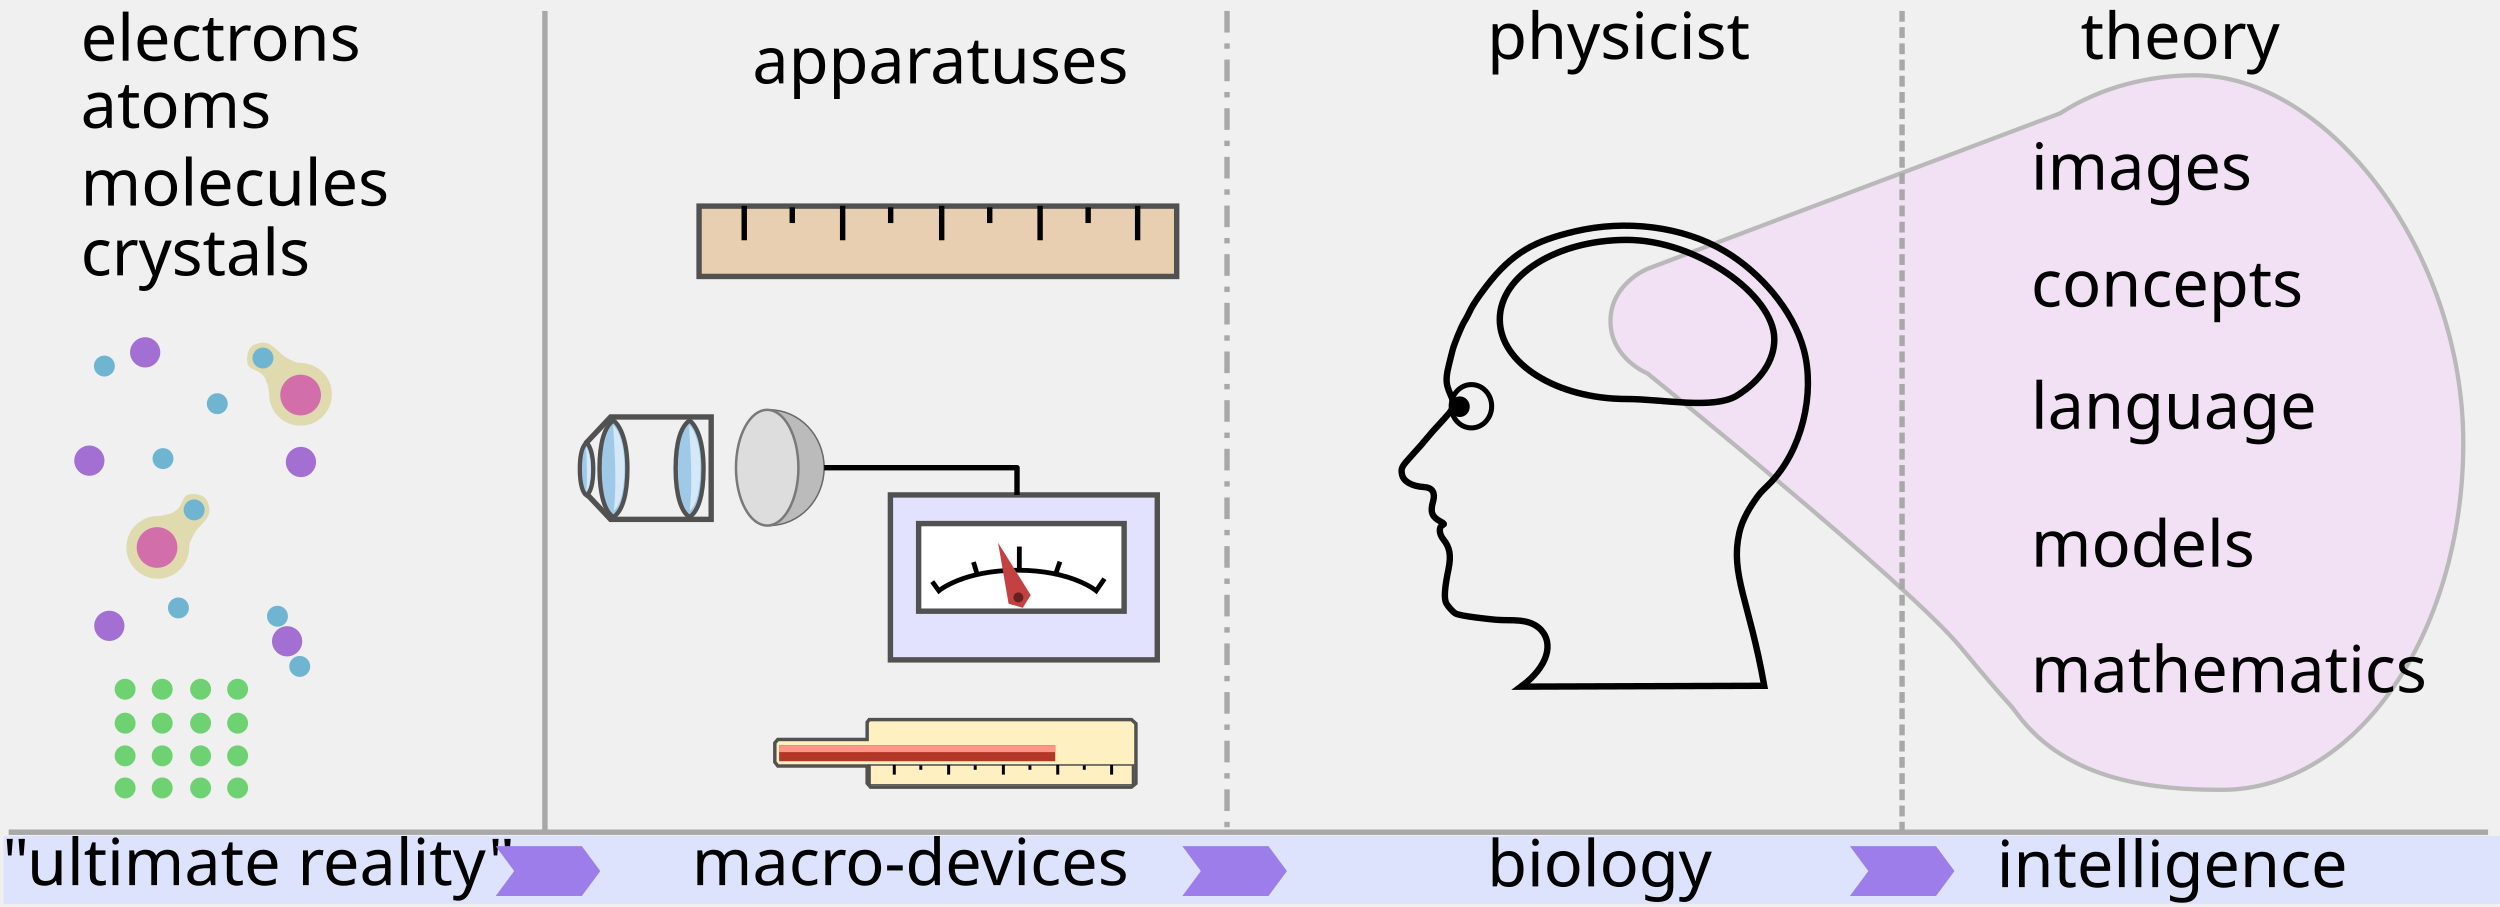
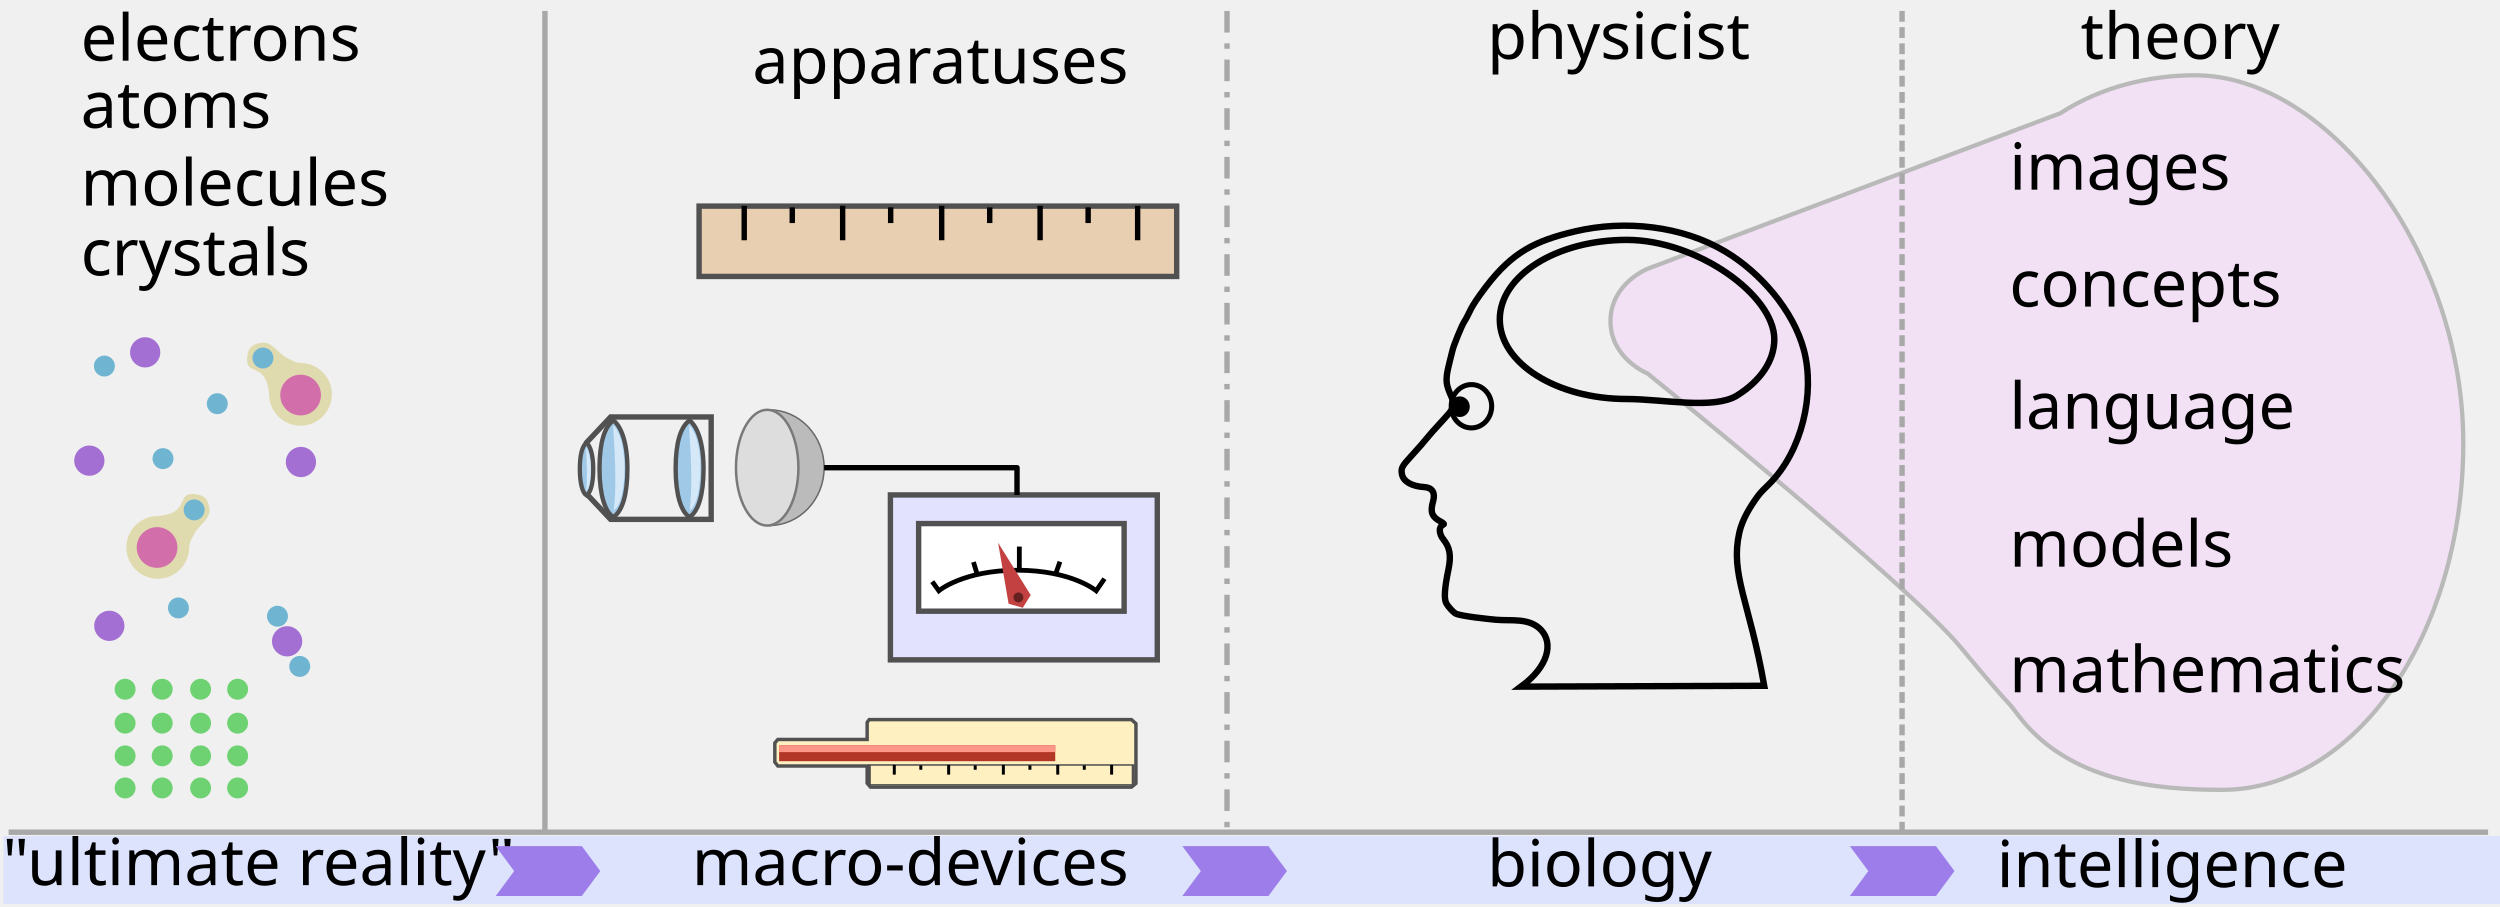
<svg xmlns="http://www.w3.org/2000/svg" width="122.551mm" height="44.436mm" viewBox="0 0 122.551 44.436" version="1.1" id="svg5">
  <defs id="defs2">
    <marker style="overflow:visible" id="marker1180" refX="0" refY="0" orient="auto" viewBox="0 0 6.93 5.196" markerWidth="6.93" markerHeight="5.196" preserveAspectRatio="xMidYMid">
      <path transform="scale(-0.6)" d="M 8.719,4.034 -2.207,0.016 8.719,-4.002 c -1.745,2.372 -1.735,5.617 -6e-7,8.035 z" style="fill:#000000;fill-opacity:1;fill-rule:evenodd;stroke:#000000;stroke-width:0.625;stroke-linejoin:round;stroke-opacity:1" id="path1178" />
    </marker>
    <marker style="overflow:visible" id="marker1170" refX="0" refY="0" orient="auto" viewBox="0 0 6.93 5.196" markerWidth="6.93" markerHeight="5.196" preserveAspectRatio="xMidYMid">
      <path transform="scale(-0.6)" d="M 8.719,4.034 -2.207,0.016 8.719,-4.002 c -1.745,2.372 -1.735,5.617 -6e-7,8.035 z" style="fill:#000000;fill-opacity:1;fill-rule:evenodd;stroke:#000000;stroke-width:0.625;stroke-linejoin:round;stroke-opacity:1" id="path1168" />
    </marker>
    <marker style="overflow:visible" id="marker1160" refX="0" refY="0" orient="auto" viewBox="0 0 6.93 5.196" markerWidth="6.93" markerHeight="5.196" preserveAspectRatio="xMidYMid">
      <path transform="scale(-0.6)" d="M 8.719,4.034 -2.207,0.016 8.719,-4.002 c -1.745,2.372 -1.735,5.617 -6e-7,8.035 z" style="fill:#000000;fill-opacity:1;fill-rule:evenodd;stroke:#000000;stroke-width:0.625;stroke-linejoin:round;stroke-opacity:1" id="path1158" />
    </marker>
    <marker style="overflow:visible" id="marker1150" refX="0" refY="0" orient="auto" viewBox="0 0 6.93 5.196" markerWidth="6.93" markerHeight="5.196" preserveAspectRatio="xMidYMid">
      <path transform="scale(-0.6)" d="M 8.719,4.034 -2.207,0.016 8.719,-4.002 c -1.745,2.372 -1.735,5.617 -6e-7,8.035 z" style="fill:#000000;fill-opacity:1;fill-rule:evenodd;stroke:#000000;stroke-width:0.625;stroke-linejoin:round;stroke-opacity:1" id="path1148" />
    </marker>
    <marker style="overflow:visible" id="marker1140" refX="0" refY="0" orient="auto" viewBox="0 0 6.93 5.196" markerWidth="6.93" markerHeight="5.196" preserveAspectRatio="xMidYMid">
      <path transform="scale(-0.6)" d="M 8.719,4.034 -2.207,0.016 8.719,-4.002 c -1.745,2.372 -1.735,5.617 -6e-7,8.035 z" style="fill:#000000;fill-opacity:1;fill-rule:evenodd;stroke:#000000;stroke-width:0.625;stroke-linejoin:round;stroke-opacity:1" id="path1138" />
    </marker>
    <marker style="overflow:visible" id="marker1130" refX="0" refY="0" orient="auto" viewBox="0 0 6.93 5.196" markerWidth="6.93" markerHeight="5.196" preserveAspectRatio="xMidYMid">
      <path transform="scale(-0.6)" d="M 8.719,4.034 -2.207,0.016 8.719,-4.002 c -1.745,2.372 -1.735,5.617 -6e-7,8.035 z" style="fill:#000000;fill-opacity:1;fill-rule:evenodd;stroke:#000000;stroke-width:0.625;stroke-linejoin:round;stroke-opacity:1" id="path1128" />
    </marker>
    <marker style="overflow:visible" id="marker1120" refX="0" refY="0" orient="auto" viewBox="0 0 6.93 5.196" markerWidth="6.93" markerHeight="5.196" preserveAspectRatio="xMidYMid">
      <path transform="scale(-0.6)" d="M 8.719,4.034 -2.207,0.016 8.719,-4.002 c -1.745,2.372 -1.735,5.617 -6e-7,8.035 z" style="fill:#9e9e9e;fill-opacity:1;fill-rule:evenodd;stroke:#9e9e9e;stroke-width:0.625;stroke-linejoin:round;stroke-opacity:1" id="path1118" />
    </marker>
    <marker style="overflow:visible" id="marker1110" refX="0" refY="0" orient="auto" viewBox="0 0 6.93 5.196" markerWidth="6.93" markerHeight="5.196" preserveAspectRatio="xMidYMid">
      <path transform="scale(-0.6)" d="M 8.719,4.034 -2.207,0.016 8.719,-4.002 c -1.745,2.372 -1.735,5.617 -6e-7,8.035 z" style="fill:#9e9e9e;fill-opacity:1;fill-rule:evenodd;stroke:#9e9e9e;stroke-width:0.625;stroke-linejoin:round;stroke-opacity:1" id="path1108" />
    </marker>
    <marker style="overflow:visible" id="marker1100" refX="0" refY="0" orient="auto" viewBox="0 0 6.93 5.196" markerWidth="6.93" markerHeight="5.196" preserveAspectRatio="xMidYMid">
      <path transform="scale(-0.6)" d="M 8.719,4.034 -2.207,0.016 8.719,-4.002 c -1.745,2.372 -1.735,5.617 -6e-7,8.035 z" style="fill:#9e9e9e;fill-opacity:1;fill-rule:evenodd;stroke:#9e9e9e;stroke-width:0.625;stroke-linejoin:round;stroke-opacity:1" id="path1098" />
    </marker>
    <marker style="overflow:visible" id="marker1090" refX="0" refY="0" orient="auto" viewBox="0 0 6.93 5.196" markerWidth="6.93" markerHeight="5.196" preserveAspectRatio="xMidYMid">
      <path transform="scale(-0.6)" d="M 8.719,4.034 -2.207,0.016 8.719,-4.002 c -1.745,2.372 -1.735,5.617 -6e-7,8.035 z" style="fill:#9e9e9e;fill-opacity:1;fill-rule:evenodd;stroke:#9e9e9e;stroke-width:0.625;stroke-linejoin:round;stroke-opacity:1" id="path1088" />
    </marker>
    <clipPath id="clipPath6097">
      <path clip-rule="nonzero" d="M 0,0 H 6.723 V 6.176 H 0 Z m 0,0" id="path5600" />
    </clipPath>
    <clipPath id="clipPath4955">
      <path clip-rule="nonzero" d="M 0,0 H 7 V 6.176 H 0 Z m 0,0" id="path4259" />
    </clipPath>
    <clipPath id="clipPath2311">
      <path clip-rule="nonzero" d="M 0,2 H 8 V 9.246 H 0 Z m 0,0" id="path5474" />
    </clipPath>
    <clipPath id="clipPath4766">
      <path clip-rule="nonzero" d="m 28,0 h 6 v 9.246 h -6 z m 0,0" id="path7577" />
    </clipPath>
    <clipPath id="clipPath368">
      <path clip-rule="nonzero" d="M 0,2 H 8 V 9.246 H 0 Z m 0,0" id="path2936" />
    </clipPath>
    <clipPath id="clipPath7625">
      <path clip-rule="nonzero" d="m 27,0 h 7 v 9.246 h -7 z m 0,0" id="path5670" />
    </clipPath>
    <clipPath id="clipPath8668">
      <path clip-rule="nonzero" d="M 0,2 H 8 V 9.246 H 0 Z m 0,0" id="path5844" />
    </clipPath>
    <clipPath id="clipPath1043">
      <path clip-rule="nonzero" d="m 27,0 h 7 v 9.246 h -7 z m 0,0" id="path3400" />
    </clipPath>
  </defs>
  <g id="layer1" transform="translate(112.8071,2.228589)">
    <rect style="fill:#dde3fc;fill-opacity:1;stroke:none;stroke-width:0.265;stroke-linejoin:round;stroke-miterlimit:4;stroke-dasharray:1.06, 0.53, 0.265, 0.53;stroke-dashoffset:0;stroke-opacity:1" id="rect1107" width="122.515" height="3.337" x="-112.636" y="38.752" />
    <path id="path1081" style="fill:#f2e0f5;fill-opacity:1;stroke:#b9b9b9;stroke-width:0.797;stroke-miterlimit:4;stroke-dasharray:none;stroke-opacity:1" d="m 406.652,13.947 c -8.29,0 -17.388,2.123 -24.924,7.031 L 305.25,49.797 c 0,0 -6.871,2.747 -6.871,9.701 0,6.954 6.871,9.701 6.871,9.701 0,0 48.214,38.897 58.009,50.727 9.795,11.83 8.223,9.306 10.471,12.336 9.347,12.599 25.609,14.074 37.952,14.074 24.688,0 44.701,-28.766 44.701,-64.25 0,-35.484 -25.043,-68.139 -49.73,-68.139 z" transform="matrix(0.2645833,0,0,0.2645833,-112.8071,-2.228589)" />
-     <text xml:space="preserve" style="font-style:normal;font-weight:normal;font-size:3.175px;line-height:1.25;font-family:'Gentium Book Basic';letter-spacing:0px;word-spacing:0px;fill:#000000;fill-opacity:1;stroke:none;stroke-width:0.135" x="-13.248" y="7.068" id="text285951">
-       <tspan id="tspan285949" x="-13.248" y="7.068" style="font-style:normal;font-variant:normal;font-weight:normal;font-stretch:normal;font-size:3.175px;font-family:'Gentium Book Basic';-inkscape-font-specification:'Gentium Book Basic';stroke-width:0.135">images</tspan>
-     </text>
-     <text xml:space="preserve" style="font-style:normal;font-weight:normal;font-size:3.175px;line-height:1.25;font-family:'Gentium Book Basic';letter-spacing:0px;word-spacing:0px;fill:#000000;fill-opacity:1;stroke:none;stroke-width:0.135" x="-108.846" y="0.745" id="text285955">
-       <tspan id="tspan285953" x="-108.846" y="0.745" style="font-style:normal;font-variant:normal;font-weight:normal;font-stretch:normal;font-size:3.175px;font-family:'Gentium Book Basic';-inkscape-font-specification:'Gentium Book Basic';stroke-width:0.135">electrons</tspan>
-     </text>
-     <text xml:space="preserve" style="font-style:normal;font-weight:normal;font-size:3.175px;line-height:1.25;font-family:'Gentium Book Basic';letter-spacing:0px;word-spacing:0px;fill:#000000;fill-opacity:1;stroke:none;stroke-width:0.135" x="-39.903" y="0.66" id="text3232">
-       <tspan id="tspan3230" x="-39.903" y="0.66" style="font-style:normal;font-variant:normal;font-weight:normal;font-stretch:normal;font-size:3.175px;font-family:'Gentium Book Basic';-inkscape-font-specification:'Gentium Book Basic';stroke-width:0.135">physicist</tspan>
+     <text xml:space="preserve" style="font-style:normal;font-weight:normal;font-size:3.175px;line-height:1.25;font-family:'Iowan Old Style';letter-spacing:0px;word-spacing:0px;fill:#000000;fill-opacity:1;stroke:none;stroke-width:0.135" x="-14.306" y="7.068" id="text285951">
+       <tspan id="tspan285949" x="-14.306" y="7.068" style="font-style:normal;font-variant:normal;font-weight:normal;font-stretch:normal;font-size:3.175px;font-family:'Iowan Old Style';-inkscape-font-specification:'Iowan Old Style';stroke-width:0.135">images</tspan>
+     </text>
+     <text xml:space="preserve" style="font-style:normal;font-weight:normal;font-size:3.175px;line-height:1.25;font-family:Iowan Old Style;letter-spacing:0px;word-spacing:0px;fill:#000000;fill-opacity:1;stroke:none;stroke-width:0.135" x="-108.846" y="0.745" id="text285955">
+       <tspan id="tspan285953" x="-108.846" y="0.745" style="font-style:normal;font-variant:normal;font-weight:normal;font-stretch:normal;font-size:3.175px;font-family:Iowan Old Style;-inkscape-font-specification:Iowan Old Style;stroke-width:0.135">electrons</tspan>
+     </text>
+     <text xml:space="preserve" style="font-style:normal;font-weight:normal;font-size:3.175px;line-height:1.25;font-family:Iowan Old Style;letter-spacing:0px;word-spacing:0px;fill:#000000;fill-opacity:1;stroke:none;stroke-width:0.135" x="-39.903" y="0.66" id="text3232">
+       <tspan id="tspan3230" x="-39.903" y="0.66" style="font-style:normal;font-variant:normal;font-weight:normal;font-stretch:normal;font-size:3.175px;font-family:Iowan Old Style;-inkscape-font-specification:Iowan Old Style;stroke-width:0.135">physicist</tspan>
    </text>
    <path d="m -38.246,31.43 c 1.365,-1.003 1.58,-2.133 0.989,-2.772 -0.575,-0.621 -1.468,-0.437 -2.22,-0.506 -0.268,-0.025 -1.706,-0.169 -1.97,-0.302 -0.114,-0.057 -0.377,-0.343 -0.462,-0.503 -0.12,-0.226 -0.088,-0.729 0.107,-1.672 0.138,-0.666 0.068,-1.071 -0.251,-1.463 -0.22,-0.27 -0.234,-0.628 -0.027,-0.708 0.087,-0.034 0.063,-0.077 -0.088,-0.155 -0.449,-0.232 -0.542,-0.471 -0.388,-1.003 0.12,-0.416 -0.038,-0.674 -0.427,-0.697 -0.624,-0.037 -1.035,-0.274 -1.101,-0.637 -0.053,-0.29 -0.004,-0.383 0.465,-0.893 0.883,-0.959 0.534,-0.665 1.617,-1.83 0.401,-0.431 0.434,-0.558 0.496,-0.69 -0.332,-0.884 -0.538,-0.933 -0.255,-2.027 0.067,-0.258 0.134,-0.529 0.15,-0.601 0.057,-0.262 0.441,-1.208 0.579,-1.426 0.324,-0.513 0.193,-0.569 1.074,-1.724 1.292,-1.694 2.417,-2.251 4.376,-2.711 2.407,-0.565 5.241,-0.282 7.382,1.012 1.68,1.015 3.286,2.848 3.811,4.774 0.586,2.15 -0.091,5.02 -1.699,6.61 -0.196,0.194 -0.402,0.382 -0.565,0.607 -0.38,0.526 -0.748,1.13 -0.891,1.763 -0.464,2.046 0.497,3.389 1.22,7.513 z" id="path2" style="fill:none;stroke:#000000;stroke-width:0.314;stroke-miterlimit:4;stroke-dasharray:none;stroke-opacity:1" />
-     <text xml:space="preserve" style="font-style:normal;font-weight:normal;font-size:3.175px;line-height:1.25;font-family:'Gentium Book Basic';letter-spacing:0px;word-spacing:0px;fill:#000000;fill-opacity:1;stroke:none;stroke-width:0.135" x="-13.248" y="12.801" id="text9062">
-       <tspan id="tspan9060" x="-13.248" y="12.801" style="font-style:normal;font-variant:normal;font-weight:normal;font-stretch:normal;font-size:3.175px;font-family:'Gentium Book Basic';-inkscape-font-specification:'Gentium Book Basic';stroke-width:0.135">concepts</tspan>
-     </text>
-     <text xml:space="preserve" style="font-style:normal;font-weight:normal;font-size:3.175px;line-height:1.25;font-family:'Gentium Book Basic';letter-spacing:0px;word-spacing:0px;fill:#000000;fill-opacity:1;stroke:none;stroke-width:0.135" x="-13.248" y="18.789" id="text9066">
-       <tspan id="tspan9064" x="-13.248" y="18.789" style="font-style:normal;font-variant:normal;font-weight:normal;font-stretch:normal;font-size:3.175px;font-family:'Gentium Book Basic';-inkscape-font-specification:'Gentium Book Basic';stroke-width:0.135">language</tspan>
-     </text>
-     <text xml:space="preserve" style="font-style:normal;font-weight:normal;font-size:3.175px;line-height:1.25;font-family:'Gentium Book Basic';letter-spacing:0px;word-spacing:0px;fill:#000000;fill-opacity:1;stroke:none;stroke-width:0.135" x="-13.248" y="25.548" id="text9070">
-       <tspan id="tspan9068" x="-13.248" y="25.548" style="font-style:normal;font-variant:normal;font-weight:normal;font-stretch:normal;font-size:3.175px;font-family:'Gentium Book Basic';-inkscape-font-specification:'Gentium Book Basic';stroke-width:0.135">models</tspan>
-     </text>
-     <text xml:space="preserve" style="font-style:normal;font-weight:normal;font-size:3.175px;line-height:1.25;font-family:'Gentium Book Basic';letter-spacing:0px;word-spacing:0px;fill:#000000;fill-opacity:1;stroke:none;stroke-width:0.135" x="-13.248" y="31.708" id="text9074">
-       <tspan id="tspan9072" x="-13.248" y="31.708" style="font-style:normal;font-variant:normal;font-weight:normal;font-stretch:normal;font-size:3.175px;font-family:'Gentium Book Basic';-inkscape-font-specification:'Gentium Book Basic';stroke-width:0.135">mathematics</tspan>
+     <text xml:space="preserve" style="font-style:normal;font-weight:normal;font-size:3.175px;line-height:1.25;font-family:'Iowan Old Style';letter-spacing:0px;word-spacing:0px;fill:#000000;fill-opacity:1;stroke:none;stroke-width:0.135" x="-14.306" y="12.801" id="text9062">
+       <tspan id="tspan9060" x="-14.306" y="12.801" style="font-style:normal;font-variant:normal;font-weight:normal;font-stretch:normal;font-size:3.175px;font-family:'Iowan Old Style';-inkscape-font-specification:'Iowan Old Style';stroke-width:0.135">concepts</tspan>
+     </text>
+     <text xml:space="preserve" style="font-style:normal;font-weight:normal;font-size:3.175px;line-height:1.25;font-family:'Iowan Old Style';letter-spacing:0px;word-spacing:0px;fill:#000000;fill-opacity:1;stroke:none;stroke-width:0.135" x="-14.306" y="18.789" id="text9066">
+       <tspan id="tspan9064" x="-14.306" y="18.789" style="font-style:normal;font-variant:normal;font-weight:normal;font-stretch:normal;font-size:3.175px;font-family:'Iowan Old Style';-inkscape-font-specification:'Iowan Old Style';stroke-width:0.135">language</tspan>
+     </text>
+     <text xml:space="preserve" style="font-style:normal;font-weight:normal;font-size:3.175px;line-height:1.25;font-family:'Iowan Old Style';letter-spacing:0px;word-spacing:0px;fill:#000000;fill-opacity:1;stroke:none;stroke-width:0.135" x="-14.306" y="25.548" id="text9070">
+       <tspan id="tspan9068" x="-14.306" y="25.548" style="font-style:normal;font-variant:normal;font-weight:normal;font-stretch:normal;font-size:3.175px;font-family:'Iowan Old Style';-inkscape-font-specification:'Iowan Old Style';stroke-width:0.135">models</tspan>
+     </text>
+     <text xml:space="preserve" style="font-style:normal;font-weight:normal;font-size:3.175px;line-height:1.25;font-family:'Iowan Old Style';letter-spacing:0px;word-spacing:0px;fill:#000000;fill-opacity:1;stroke:none;stroke-width:0.135" x="-14.306" y="31.708" id="text9074">
+       <tspan id="tspan9072" x="-14.306" y="31.708" style="font-style:normal;font-variant:normal;font-weight:normal;font-stretch:normal;font-size:3.175px;font-family:'Iowan Old Style';-inkscape-font-specification:'Iowan Old Style';stroke-width:0.135">mathematics</tspan>
    </text>
    <path id="path9076" style="fill:none;stroke:#000000;stroke-width:0.318;stroke-miterlimit:4;stroke-dasharray:none;stroke-opacity:1" d="m -25.83,14.4 c 0,1.077 -0.697,2.052 -1.824,2.758 -1.127,0.706 -3.686,0.173 -5.406,0.173 -3.439,0 -6.227,-1.746 -6.227,-3.9 10e-7,-2.154 2.788,-3.9 6.227,-3.9 3.439,0 7.23,2.715 7.23,4.869 z" />
    <ellipse style="fill:none;stroke:#000000;stroke-width:0.248;stroke-miterlimit:4;stroke-dasharray:none;stroke-opacity:1" id="path9079" cx="17.686" cy="40.677" rx="1.062" ry="0.992" transform="rotate(90)" />
    <ellipse style="fill:#000000;fill-opacity:1;stroke:none;stroke-width:0.203;stroke-miterlimit:4;stroke-dasharray:none;stroke-opacity:1" id="ellipse9081" cx="-41.248" cy="17.708" rx="0.49" ry="0.506" />
    <circle style="fill:#6fb5d2;fill-opacity:1;stroke:none;stroke-width:0.291;stroke-miterlimit:4;stroke-dasharray:none;stroke-opacity:1" id="path9083" cx="-107.69" cy="15.716" r="0.514" />
    <circle style="fill:#6fb5d2;fill-opacity:1;stroke:none;stroke-width:0.291;stroke-miterlimit:4;stroke-dasharray:none;stroke-opacity:1" id="path9083-3" cx="-102.155" cy="17.561" r="0.514" />
    <circle style="fill:#6fb5d2;fill-opacity:1;stroke:none;stroke-width:0.291;stroke-miterlimit:4;stroke-dasharray:none;stroke-opacity:1" id="path9083-0" cx="-104.817" cy="20.253" r="0.514" />
    <circle style="fill:#6fb5d2;fill-opacity:1;stroke:none;stroke-width:0.291;stroke-miterlimit:4;stroke-dasharray:none;stroke-opacity:1" id="path9083-6" cx="-104.06" cy="27.573" r="0.514" />
    <g id="g9151" transform="translate(2.908879,7.568906)">
      <path id="circle9141" style="fill:#d2c56f;fill-opacity:0.497;stroke:none;stroke-width:0.449;stroke-miterlimit:4;stroke-dasharray:none;stroke-opacity:1" d="m -103.605,7.829 c -0.014,0.682 0.72,0.302 0.978,1.152 0.048,0.179 0.103,0.366 0.103,0.553 2.8e-4,0.849 0.689,1.538 1.538,1.538 0.85,1.65e-4 1.539,-0.688 1.539,-1.538 1.69e-4,-0.85 -0.689,-1.539 -1.539,-1.539 -0.243,1.021e-4 -0.436,-0.138 -0.641,-0.238 -0.436,-0.211 -0.762,-0.826 -1.241,-0.755 -0.365,0.054 -0.724,0.144 -0.737,0.826 z" />
      <circle style="fill:#6fb5d2;fill-opacity:1;stroke:none;stroke-width:0.291;stroke-miterlimit:4;stroke-dasharray:none;stroke-opacity:1" id="path9083-5" cx="-102.825" cy="7.753" r="0.514" />
      <circle style="fill:#d26fab;fill-opacity:1;stroke:none;stroke-width:0.565;stroke-miterlimit:4;stroke-dasharray:none;stroke-opacity:1" id="path9083-2" cx="-100.98" cy="9.568" r="0.998" />
    </g>
    <g id="g9151-5" transform="rotate(90.06553,-110.556,15.02741)">
      <path id="circle9141-6" style="fill:#d2c56f;fill-opacity:0.497;stroke:none;stroke-width:0.449;stroke-miterlimit:4;stroke-dasharray:none;stroke-opacity:1" d="m -103.605,7.829 c -0.014,0.682 0.72,0.302 0.978,1.152 0.048,0.179 0.103,0.366 0.103,0.553 2.8e-4,0.849 0.689,1.538 1.538,1.538 0.85,1.65e-4 1.539,-0.688 1.539,-1.538 1.69e-4,-0.85 -0.689,-1.539 -1.539,-1.539 -0.243,1.021e-4 -0.436,-0.138 -0.641,-0.238 -0.436,-0.211 -0.762,-0.826 -1.241,-0.755 -0.365,0.054 -0.724,0.144 -0.737,0.826 z" />
      <circle style="fill:#6fb5d2;fill-opacity:1;stroke:none;stroke-width:0.291;stroke-miterlimit:4;stroke-dasharray:none;stroke-opacity:1" id="path9083-5-3" cx="-102.825" cy="7.753" r="0.514" />
      <circle style="fill:#d26fab;fill-opacity:1;stroke:none;stroke-width:0.565;stroke-miterlimit:4;stroke-dasharray:none;stroke-opacity:1" id="path9083-2-0" cx="-100.98" cy="9.568" r="0.998" />
    </g>
-     <text xml:space="preserve" style="font-style:normal;font-weight:normal;font-size:3.175px;line-height:1.25;font-family:'Gentium Book Basic';letter-spacing:0px;word-spacing:0px;fill:#000000;fill-opacity:1;stroke:none;stroke-width:0.135" x="-108.846" y="4.039" id="text9187">
-       <tspan id="tspan9185" x="-108.846" y="4.039" style="font-style:normal;font-variant:normal;font-weight:normal;font-stretch:normal;font-size:3.175px;font-family:'Gentium Book Basic';-inkscape-font-specification:'Gentium Book Basic';stroke-width:0.135">atoms</tspan>
-     </text>
-     <text xml:space="preserve" style="font-style:normal;font-weight:normal;font-size:3.175px;line-height:1.25;font-family:'Gentium Book Basic';letter-spacing:0px;word-spacing:0px;fill:#000000;fill-opacity:1;stroke:none;stroke-width:0.135" x="-108.846" y="7.846" id="text9191">
-       <tspan id="tspan9189" x="-108.846" y="7.846" style="font-style:normal;font-variant:normal;font-weight:normal;font-stretch:normal;font-size:3.175px;font-family:'Gentium Book Basic';-inkscape-font-specification:'Gentium Book Basic';stroke-width:0.135">molecules</tspan>
+     <text xml:space="preserve" style="font-style:normal;font-weight:normal;font-size:3.175px;line-height:1.25;font-family:Iowan Old Style;letter-spacing:0px;word-spacing:0px;fill:#000000;fill-opacity:1;stroke:none;stroke-width:0.135" x="-108.846" y="4.039" id="text9187">
+       <tspan id="tspan9185" x="-108.846" y="4.039" style="font-style:normal;font-variant:normal;font-weight:normal;font-stretch:normal;font-size:3.175px;font-family:Iowan Old Style;-inkscape-font-specification:Iowan Old Style;stroke-width:0.135">atoms</tspan>
+     </text>
+     <text xml:space="preserve" style="font-style:normal;font-weight:normal;font-size:3.175px;line-height:1.25;font-family:Iowan Old Style;letter-spacing:0px;word-spacing:0px;fill:#000000;fill-opacity:1;stroke:none;stroke-width:0.135" x="-108.846" y="7.846" id="text9191">
+       <tspan id="tspan9189" x="-108.846" y="7.846" style="font-style:normal;font-variant:normal;font-weight:normal;font-stretch:normal;font-size:3.175px;font-family:Iowan Old Style;-inkscape-font-specification:Iowan Old Style;stroke-width:0.135">molecules</tspan>
    </text>
    <circle style="fill:#a46fd2;fill-opacity:1;stroke:none;stroke-width:0.419;stroke-miterlimit:4;stroke-dasharray:none;stroke-opacity:1" id="circle9193" cx="-98.056" cy="20.419" r="0.741" />
    <circle style="fill:#a46fd2;fill-opacity:1;stroke:none;stroke-width:0.419;stroke-miterlimit:4;stroke-dasharray:none;stroke-opacity:1" id="circle9193-4" cx="-107.448" cy="28.45" r="0.741" />
    <circle style="fill:#a46fd2;fill-opacity:1;stroke:none;stroke-width:0.419;stroke-miterlimit:4;stroke-dasharray:none;stroke-opacity:1" id="circle9193-9" cx="-98.733" cy="29.208" r="0.741" />
    <circle style="fill:#a46fd2;fill-opacity:1;stroke:none;stroke-width:0.419;stroke-miterlimit:4;stroke-dasharray:none;stroke-opacity:1" id="circle9193-5" cx="-105.691" cy="15.044" r="0.741" />
    <circle style="fill:#a46fd2;fill-opacity:1;stroke:none;stroke-width:0.419;stroke-miterlimit:4;stroke-dasharray:none;stroke-opacity:1" id="circle9193-3" cx="-108.427" cy="20.353" r="0.741" />
    <circle style="fill:#6fb5d2;fill-opacity:1;stroke:none;stroke-width:0.291;stroke-miterlimit:4;stroke-dasharray:none;stroke-opacity:1" id="circle9280" cx="-99.205" cy="27.979" r="0.514" />
    <circle style="fill:#6fb5d2;fill-opacity:1;stroke:none;stroke-width:0.291;stroke-miterlimit:4;stroke-dasharray:none;stroke-opacity:1" id="circle9282" cx="-98.114" cy="30.439" r="0.514" />
    <path style="fill:none;stroke:#a8a8a8;stroke-width:0.265px;stroke-linecap:butt;stroke-linejoin:miter;stroke-opacity:1" d="M -86.095,-1.693 V 38.659" id="path9314" />
    <path style="fill:none;stroke:#a8a8a8;stroke-width:0.265;stroke-linecap:butt;stroke-linejoin:miter;stroke-opacity:1;stroke-miterlimit:4;stroke-dasharray:1.06,0.53,0.265,0.53;stroke-dashoffset:0" d="M -52.658,-1.693 V 38.659" id="path9316" />
    <path style="fill:none;stroke:#a8a8a8;stroke-width:0.265;stroke-linecap:butt;stroke-linejoin:miter;stroke-miterlimit:4;stroke-dasharray:0.53, 0.265;stroke-dashoffset:0;stroke-opacity:1" d="M -19.567,-1.693 V 38.659" id="path9318" />
-     <text xml:space="preserve" style="font-style:normal;font-weight:normal;font-size:3.175px;line-height:1.25;font-family:'Gentium Book Basic';letter-spacing:0px;word-spacing:0px;fill:#000000;fill-opacity:1;stroke:none;stroke-width:0.135" x="-39.903" y="41.223" id="text9322">
-       <tspan id="tspan9320" x="-39.903" y="41.223" style="font-style:normal;font-variant:normal;font-weight:normal;font-stretch:normal;font-size:3.175px;font-family:'Gentium Book Basic';-inkscape-font-specification:'Gentium Book Basic';stroke-width:0.135">biology</tspan>
-     </text>
-     <text xml:space="preserve" style="font-style:normal;font-weight:normal;font-size:3.175px;line-height:1.25;font-family:'Gentium Book Basic';letter-spacing:0px;word-spacing:0px;fill:#000000;fill-opacity:1;stroke:none;stroke-width:0.135" x="-14.921" y="41.256" id="text9326">
-       <tspan id="tspan9324" x="-14.921" y="41.256" style="font-style:normal;font-variant:normal;font-weight:normal;font-stretch:normal;font-size:3.175px;font-family:'Gentium Book Basic';-inkscape-font-specification:'Gentium Book Basic';stroke-width:0.135">intelligence</tspan>
+     <text xml:space="preserve" style="font-style:normal;font-weight:normal;font-size:3.175px;line-height:1.25;font-family:Iowan Old Style;letter-spacing:0px;word-spacing:0px;fill:#000000;fill-opacity:1;stroke:none;stroke-width:0.135" x="-39.903" y="41.223" id="text9322">
+       <tspan id="tspan9320" x="-39.903" y="41.223" style="font-style:normal;font-variant:normal;font-weight:normal;font-stretch:normal;font-size:3.175px;font-family:Iowan Old Style;-inkscape-font-specification:Iowan Old Style;stroke-width:0.135">biology</tspan>
+     </text>
+     <text xml:space="preserve" style="font-style:normal;font-weight:normal;font-size:3.175px;line-height:1.25;font-family:Iowan Old Style;letter-spacing:0px;word-spacing:0px;fill:#000000;fill-opacity:1;stroke:none;stroke-width:0.135" x="-14.921" y="41.256" id="text9326">
+       <tspan id="tspan9324" x="-14.921" y="41.256" style="font-style:normal;font-variant:normal;font-weight:normal;font-stretch:normal;font-size:3.175px;font-family:Iowan Old Style;-inkscape-font-specification:Iowan Old Style;stroke-width:0.135">intelligence</tspan>
    </text>
    <rect style="fill:#e8cfb1;fill-opacity:1;stroke:#515151;stroke-width:0.265;stroke-miterlimit:4;stroke-dasharray:none;stroke-dashoffset:0;stroke-opacity:1" id="rect9328" width="23.412" height="3.448" x="-78.538" y="7.875" />
    <g id="g9538" transform="translate(5.218871,-0.8555526)">
      <path style="fill:none;stroke:#000000;stroke-width:0.265px;stroke-linecap:butt;stroke-linejoin:miter;stroke-opacity:1" d="M -81.544,8.715 V 10.405" id="path9330" />
      <path style="fill:none;stroke:#000000;stroke-width:0.265px;stroke-linecap:butt;stroke-linejoin:miter;stroke-opacity:1" d="M -79.189,8.791 V 9.562" id="path9332" />
      <path style="fill:none;stroke:#000000;stroke-width:0.265px;stroke-linecap:butt;stroke-linejoin:miter;stroke-opacity:1" d="M -76.719,8.715 V 10.405" id="path9334" />
      <path style="fill:none;stroke:#000000;stroke-width:0.265px;stroke-linecap:butt;stroke-linejoin:miter;stroke-opacity:1" d="M -74.365,8.791 V 9.562" id="path9336" />
      <path style="fill:none;stroke:#000000;stroke-width:0.265px;stroke-linecap:butt;stroke-linejoin:miter;stroke-opacity:1" d="M -71.864,8.715 V 10.405" id="path9338" />
      <path style="fill:none;stroke:#000000;stroke-width:0.265px;stroke-linecap:butt;stroke-linejoin:miter;stroke-opacity:1" d="M -69.51,8.791 V 9.562" id="path9340" />
      <path style="fill:none;stroke:#000000;stroke-width:0.265px;stroke-linecap:butt;stroke-linejoin:miter;stroke-opacity:1" d="M -67.04,8.715 V 10.405" id="path9342" />
      <path style="fill:none;stroke:#000000;stroke-width:0.265px;stroke-linecap:butt;stroke-linejoin:miter;stroke-opacity:1" d="M -64.685,8.791 V 9.562" id="path9344" />
      <path style="fill:none;stroke:#000000;stroke-width:0.265px;stroke-linecap:butt;stroke-linejoin:miter;stroke-opacity:1" d="M -62.259,8.715 V 10.405" id="path9346" />
    </g>
-     <text xml:space="preserve" style="font-style:normal;font-weight:normal;font-size:3.175px;line-height:1.25;font-family:'Gentium Book Basic';letter-spacing:0px;word-spacing:0px;fill:#000000;fill-opacity:1;stroke:none;stroke-width:0.135" x="-75.922" y="1.858" id="text9362">
-       <tspan id="tspan9360" x="-75.922" y="1.858" style="font-style:normal;font-variant:normal;font-weight:normal;font-stretch:normal;font-size:3.175px;font-family:'Gentium Book Basic';-inkscape-font-specification:'Gentium Book Basic';stroke-width:0.135">apparatuses</tspan>
+     <text xml:space="preserve" style="font-style:normal;font-weight:normal;font-size:3.175px;line-height:1.25;font-family:Iowan Old Style;letter-spacing:0px;word-spacing:0px;fill:#000000;fill-opacity:1;stroke:none;stroke-width:0.135" x="-75.922" y="1.858" id="text9362">
+       <tspan id="tspan9360" x="-75.922" y="1.858" style="font-style:normal;font-variant:normal;font-weight:normal;font-stretch:normal;font-size:3.175px;font-family:Iowan Old Style;-inkscape-font-specification:Iowan Old Style;stroke-width:0.135">apparatuses</tspan>
    </text>
    <rect style="fill:#e2e2ff;fill-opacity:1;stroke:#515151;stroke-width:0.265;stroke-miterlimit:4;stroke-dasharray:none;stroke-dashoffset:0;stroke-opacity:1" id="rect9370" width="13.082" height="8.085" x="-69.159" y="22.033" />
    <rect style="fill:#ffffff;fill-opacity:1;stroke:#515151;stroke-width:0.265;stroke-miterlimit:4;stroke-dasharray:none;stroke-dashoffset:0;stroke-opacity:1" id="rect9372" width="10.073" height="4.295" x="-67.775" y="23.437" />
    <path style="fill:none;stroke:#000000;stroke-width:0.235;stroke-linecap:butt;stroke-linejoin:miter;stroke-miterlimit:4;stroke-dasharray:none;stroke-opacity:1" d="m -67.108,26.282 0.323,0.448 c 0,0 1.2,-1.006 3.857,-1.006 2.657,0 3.857,1.006 3.857,1.006 l 0.405,-0.591" id="path9374" />
    <path style="fill:none;stroke:#000000;stroke-width:0.235px;stroke-linecap:butt;stroke-linejoin:miter;stroke-opacity:1" d="M -62.839,25.751 V 24.565" id="path9376" />
    <path style="fill:none;stroke:#000000;stroke-width:0.235px;stroke-linecap:butt;stroke-linejoin:miter;stroke-opacity:1" d="M -64.898,25.95 -65.087,25.324" id="path9382" />
    <path style="fill:none;stroke:#000000;stroke-width:0.235px;stroke-linecap:butt;stroke-linejoin:miter;stroke-opacity:1" d="m -61.065,25.922 0.218,-0.617" id="path9384" />
    <path id="rect9386" style="fill:#c44141;fill-opacity:1;stroke:none;stroke-width:0.269;stroke-linejoin:miter;stroke-miterlimit:4;stroke-dasharray:none;stroke-dashoffset:0;stroke-opacity:1" d="m -63.881,24.376 1.6,2.564 -0.386,0.625 -0.698,-0.196 z" />
    <g id="g9437" transform="translate(2.069786,-2.886123)">
      <circle style="fill:#6fd272;fill-opacity:1;stroke:none;stroke-width:0.291;stroke-miterlimit:4;stroke-dasharray:none;stroke-opacity:1" id="circle9389" cx="-108.744" cy="34.444" r="0.514" />
      <circle style="fill:#6fd272;fill-opacity:1;stroke:none;stroke-width:0.291;stroke-miterlimit:4;stroke-dasharray:none;stroke-opacity:1" id="circle9391" cx="-106.926" cy="34.444" r="0.514" />
      <circle style="fill:#6fd272;fill-opacity:1;stroke:none;stroke-width:0.291;stroke-miterlimit:4;stroke-dasharray:none;stroke-opacity:1" id="circle9393" cx="-105.044" cy="34.444" r="0.514" />
      <circle style="fill:#6fd272;fill-opacity:1;stroke:none;stroke-width:0.291;stroke-miterlimit:4;stroke-dasharray:none;stroke-opacity:1" id="circle9395" cx="-103.229" cy="34.444" r="0.514" />
      <circle style="fill:#6fd272;fill-opacity:1;stroke:none;stroke-width:0.291;stroke-miterlimit:4;stroke-dasharray:none;stroke-opacity:1" id="circle9397" cx="-108.744" cy="36.107" r="0.514" />
      <circle style="fill:#6fd272;fill-opacity:1;stroke:none;stroke-width:0.291;stroke-miterlimit:4;stroke-dasharray:none;stroke-opacity:1" id="circle9399" cx="-106.926" cy="36.107" r="0.514" />
      <circle style="fill:#6fd272;fill-opacity:1;stroke:none;stroke-width:0.291;stroke-miterlimit:4;stroke-dasharray:none;stroke-opacity:1" id="circle9401" cx="-105.044" cy="36.107" r="0.514" />
      <circle style="fill:#6fd272;fill-opacity:1;stroke:none;stroke-width:0.291;stroke-miterlimit:4;stroke-dasharray:none;stroke-opacity:1" id="circle9403" cx="-103.229" cy="36.107" r="0.514" />
      <circle style="fill:#6fd272;fill-opacity:1;stroke:none;stroke-width:0.291;stroke-miterlimit:4;stroke-dasharray:none;stroke-opacity:1" id="circle9405" cx="-108.744" cy="37.71" r="0.514" />
      <circle style="fill:#6fd272;fill-opacity:1;stroke:none;stroke-width:0.291;stroke-miterlimit:4;stroke-dasharray:none;stroke-opacity:1" id="circle9407" cx="-106.926" cy="37.71" r="0.514" />
      <circle style="fill:#6fd272;fill-opacity:1;stroke:none;stroke-width:0.291;stroke-miterlimit:4;stroke-dasharray:none;stroke-opacity:1" id="circle9409" cx="-105.044" cy="37.71" r="0.514" />
      <circle style="fill:#6fd272;fill-opacity:1;stroke:none;stroke-width:0.291;stroke-miterlimit:4;stroke-dasharray:none;stroke-opacity:1" id="circle9411" cx="-103.229" cy="37.71" r="0.514" />
      <circle style="fill:#6fd272;fill-opacity:1;stroke:none;stroke-width:0.291;stroke-miterlimit:4;stroke-dasharray:none;stroke-opacity:1" id="circle9413" cx="-108.744" cy="39.283" r="0.514" />
      <circle style="fill:#6fd272;fill-opacity:1;stroke:none;stroke-width:0.291;stroke-miterlimit:4;stroke-dasharray:none;stroke-opacity:1" id="circle9415" cx="-106.926" cy="39.283" r="0.514" />
      <circle style="fill:#6fd272;fill-opacity:1;stroke:none;stroke-width:0.291;stroke-miterlimit:4;stroke-dasharray:none;stroke-opacity:1" id="circle9417" cx="-105.044" cy="39.283" r="0.514" />
      <circle style="fill:#6fd272;fill-opacity:1;stroke:none;stroke-width:0.291;stroke-miterlimit:4;stroke-dasharray:none;stroke-opacity:1" id="circle9419" cx="-103.229" cy="39.283" r="0.514" />
    </g>
-     <text xml:space="preserve" style="font-style:normal;font-weight:normal;font-size:3.175px;line-height:1.25;font-family:'Gentium Book Basic';letter-spacing:0px;word-spacing:0px;fill:#000000;fill-opacity:1;stroke:none;stroke-width:0.135" x="-108.846" y="11.268" id="text9441">
-       <tspan id="tspan9439" x="-108.846" y="11.268" style="font-style:normal;font-variant:normal;font-weight:normal;font-stretch:normal;font-size:3.175px;font-family:'Gentium Book Basic';-inkscape-font-specification:'Gentium Book Basic';stroke-width:0.135">crystals</tspan>
+     <text xml:space="preserve" style="font-style:normal;font-weight:normal;font-size:3.175px;line-height:1.25;font-family:Iowan Old Style;letter-spacing:0px;word-spacing:0px;fill:#000000;fill-opacity:1;stroke:none;stroke-width:0.135" x="-108.846" y="11.268" id="text9441">
+       <tspan id="tspan9439" x="-108.846" y="11.268" style="font-style:normal;font-variant:normal;font-weight:normal;font-stretch:normal;font-size:3.175px;font-family:Iowan Old Style;-inkscape-font-specification:Iowan Old Style;stroke-width:0.135">crystals</tspan>
    </text>
    <path id="rect9443" style="fill:#fef0c1;fill-opacity:1;stroke:#515151;stroke-width:0.17;stroke-miterlimit:4;stroke-dasharray:none;stroke-dashoffset:0;stroke-opacity:1" d="m -70.197,33.046 -0.102,0.134 v 0.84 h -4.379 l -0.147,0.173 v 0.477 0.461 l 0.147,0.189 h 4.379 v 0.847 l 0.166,0.189 h 12.791 l 0.219,-0.181 v -1.474 -1.457 l -0.219,-0.197 z" />
    <g id="g9465" transform="matrix(0.5524867,0,0,0.2828741,-21.78826,33.77906)">
      <rect style="fill:none;fill-opacity:1;stroke:#515151;stroke-width:0.265;stroke-miterlimit:4;stroke-dasharray:none;stroke-dashoffset:0;stroke-opacity:1" id="rect9445" width="23.412" height="3.448" x="-87.61" y="5.273" />
      <path style="fill:none;stroke:#000000;stroke-width:0.265px;stroke-linecap:butt;stroke-linejoin:miter;stroke-opacity:1" d="M -85.397,5.257 V 6.947" id="path9447" />
      <path style="fill:none;stroke:#000000;stroke-width:0.265px;stroke-linecap:butt;stroke-linejoin:miter;stroke-opacity:1" d="M -83.043,5.333 V 6.105" id="path9449" />
      <path style="fill:none;stroke:#000000;stroke-width:0.265px;stroke-linecap:butt;stroke-linejoin:miter;stroke-opacity:1" d="M -80.573,5.257 V 6.947" id="path9451" />
      <path style="fill:none;stroke:#000000;stroke-width:0.265px;stroke-linecap:butt;stroke-linejoin:miter;stroke-opacity:1" d="M -78.218,5.333 V 6.105" id="path9453" />
      <path style="fill:none;stroke:#000000;stroke-width:0.265px;stroke-linecap:butt;stroke-linejoin:miter;stroke-opacity:1" d="M -75.718,5.257 V 6.947" id="path9455" />
      <path style="fill:none;stroke:#000000;stroke-width:0.265px;stroke-linecap:butt;stroke-linejoin:miter;stroke-opacity:1" d="M -73.363,5.333 V 6.105" id="path9457" />
      <path style="fill:none;stroke:#000000;stroke-width:0.265px;stroke-linecap:butt;stroke-linejoin:miter;stroke-opacity:1" d="M -70.893,5.257 V 6.947" id="path9459" />
      <path style="fill:none;stroke:#000000;stroke-width:0.265px;stroke-linecap:butt;stroke-linejoin:miter;stroke-opacity:1" d="M -68.539,5.333 V 6.105" id="path9461" />
      <path style="fill:none;stroke:#000000;stroke-width:0.265px;stroke-linecap:butt;stroke-linejoin:miter;stroke-opacity:1" d="M -66.113,5.257 V 6.947" id="path9463" />
    </g>
    <rect style="fill:#b23726;fill-opacity:1;stroke:none;stroke-width:0.235;stroke-linejoin:miter;stroke-miterlimit:4;stroke-dasharray:none;stroke-dashoffset:0;stroke-opacity:1" id="rect9470" width="13.536" height="0.786" x="-74.615" y="34.3" />
    <path id="rect9364" style="fill:none;fill-opacity:1;stroke:#515151;stroke-width:0.265;stroke-miterlimit:4;stroke-dasharray:none;stroke-dashoffset:0;stroke-opacity:1" d="m -77.945,18.211 v 5.021 h -4.93 L -84.055,21.977 v -1.255 -1.255 l 1.18,-1.255 z" />
    <path id="path9367" style="fill:#a0c9e8;fill-opacity:1;stroke:#515151;stroke-width:0.215;stroke-miterlimit:4;stroke-dasharray:none;stroke-dashoffset:0;stroke-opacity:1" d="m -82.735,23.118 c -0.399,-0.226 -0.684,-1.061 -0.684,-2.369 0,-1.308 0.253,-2.065 0.684,-2.369 0.367,0.29 0.684,1.061 0.684,2.369 0,1.308 -0.264,2.086 -0.684,2.369 z" />
    <path id="path9496" style="fill:#a0c9e8;fill-opacity:1;stroke:#515151;stroke-width:0.215;stroke-miterlimit:4;stroke-dasharray:none;stroke-dashoffset:0;stroke-opacity:1" d="m -79.003,23.118 c -0.399,-0.226 -0.684,-1.061 -0.684,-2.369 0,-1.308 0.253,-2.065 0.684,-2.369 0.367,0.29 0.684,1.061 0.684,2.369 0,1.308 -0.264,2.086 -0.684,2.369 z" />
    <path id="ellipse9505" style="fill:#bbbbbb;fill-opacity:1;stroke:#686868;stroke-width:0.074;stroke-linejoin:miter;stroke-miterlimit:4;stroke-dasharray:none;stroke-dashoffset:0;stroke-opacity:1" d="m -72.407,20.697 c 0,1.567 -1.207,2.837 -2.696,2.837 -0.87,-0.529 -1.013,-1.27 -1.013,-2.837 0,-1.567 -0.332,-2.627 1.013,-2.837 1.489,-10e-7 2.696,1.27 2.696,2.837 z" />
    <ellipse style="fill:#dddddd;fill-opacity:1;stroke:#797979;stroke-width:0.123;stroke-linejoin:miter;stroke-miterlimit:4;stroke-dasharray:none;stroke-dashoffset:0;stroke-opacity:1" id="path9503" cx="-75.199" cy="20.697" rx="1.53" ry="2.837" />
    <path style="fill:none;stroke:#000000;stroke-width:0.265;stroke-linecap:butt;stroke-linejoin:round;stroke-miterlimit:4;stroke-dasharray:none;stroke-opacity:1" d="m -72.407,20.697 h 9.454 v 1.34" id="path9512" />
    <rect style="fill:#ff9788;fill-opacity:1;stroke:none;stroke-width:0.155;stroke-linejoin:miter;stroke-miterlimit:4;stroke-dasharray:none;stroke-dashoffset:0;stroke-opacity:1" id="rect1054" width="13.536" height="0.34" x="-74.615" y="34.3" />
    <path id="path1067" style="fill:#a0c9e8;fill-opacity:1;stroke:#515151;stroke-width:0.211;stroke-miterlimit:4;stroke-dasharray:none;stroke-dashoffset:0;stroke-opacity:1" d="m -84.055,22.063 c -0.192,-0.124 -0.329,-0.581 -0.329,-1.298 0,-0.717 0.122,-1.132 0.329,-1.298 0.177,0.159 0.329,0.581 0.329,1.298 0,0.717 -0.127,1.143 -0.329,1.298 z" />
    <path id="path1069" style="fill:#d4e8f8;fill-opacity:1;stroke:none;stroke-width:0.175;stroke-miterlimit:4;stroke-dasharray:none;stroke-dashoffset:0;stroke-opacity:1" d="m -82.721,22.799 c 0.125,-1.052 0.091,-2.328 -0.032,-4.184 0.294,0.238 0.559,0.993 0.559,2.065 0,1.073 -0.19,1.887 -0.527,2.119 z" />
    <path id="path1071" style="fill:#d4e8f8;fill-opacity:1;stroke:none;stroke-width:0.175;stroke-miterlimit:4;stroke-dasharray:none;stroke-dashoffset:0;stroke-opacity:1" d="m -78.999,22.799 c 0.125,-1.052 0.091,-2.328 -0.032,-4.184 0.294,0.238 0.559,0.993 0.559,2.065 0,1.073 -0.19,1.887 -0.527,2.119 z" />
    <path id="path1073" style="fill:#d4e8f8;fill-opacity:1;stroke:none;stroke-width:0.081;stroke-miterlimit:4;stroke-dasharray:none;stroke-dashoffset:0;stroke-opacity:1" d="m -84.067,21.854 c 0.052,-0.54 0.038,-1.195 -0.013,-2.148 0.123,0.122 0.234,0.509 0.234,1.06 0,0.551 -0.08,0.968 -0.221,1.088 z" />
-     <text xml:space="preserve" style="font-style:normal;font-weight:normal;font-size:3.175px;line-height:1.25;font-family:'Gentium Book Basic';letter-spacing:0px;word-spacing:0px;fill:#000000;fill-opacity:1;stroke:none;stroke-width:0.135" x="-112.68" y="41.159" id="text1077">
-       <tspan id="tspan1075" x="-112.68" y="41.159" style="font-style:normal;font-variant:normal;font-weight:normal;font-stretch:normal;font-size:3.175px;font-family:'Gentium Book Basic';-inkscape-font-specification:'Gentium Book Basic';stroke-width:0.135">"ultimate reality"</tspan>
+     <text xml:space="preserve" style="font-style:normal;font-weight:normal;font-size:3.175px;line-height:1.25;font-family:Iowan Old Style;letter-spacing:0px;word-spacing:0px;fill:#000000;fill-opacity:1;stroke:none;stroke-width:0.135" x="-112.68" y="41.159" id="text1077">
+       <tspan id="tspan1075" x="-112.68" y="41.159" style="font-style:normal;font-variant:normal;font-weight:normal;font-stretch:normal;font-size:3.175px;font-family:Iowan Old Style;-inkscape-font-specification:Iowan Old Style;stroke-width:0.135">"ultimate reality"</tspan>
    </text>
    <path style="fill:none;stroke:#a8a8a8;stroke-width:0.265px;stroke-linecap:butt;stroke-linejoin:miter;stroke-opacity:1" d="M 9.16,38.567 H -112.383" id="path1079" />
-     <text xml:space="preserve" style="font-style:normal;font-weight:normal;font-size:3.175px;line-height:1.25;font-family:'Gentium Book Basic';letter-spacing:0px;word-spacing:0px;fill:#000000;fill-opacity:1;stroke:none;stroke-width:0.135" x="-78.888" y="41.159" id="text1092">
-       <tspan id="tspan1090" x="-78.888" y="41.159" style="font-style:normal;font-variant:normal;font-weight:normal;font-stretch:normal;font-size:3.175px;font-family:'Gentium Book Basic';-inkscape-font-specification:'Gentium Book Basic';stroke-width:0.135">macro-devices</tspan>
-     </text>
-     <text xml:space="preserve" style="font-style:normal;font-weight:normal;font-size:3.175px;line-height:1.25;font-family:'Gentium Book Basic';letter-spacing:0px;word-spacing:0px;fill:#000000;fill-opacity:1;stroke:none;stroke-width:0.135" x="-10.814" y="0.66" id="text1096">
-       <tspan id="tspan1094" x="-10.814" y="0.66" style="font-style:normal;font-variant:normal;font-weight:normal;font-stretch:normal;font-size:3.175px;font-family:'Gentium Book Basic';-inkscape-font-specification:'Gentium Book Basic';stroke-width:0.135">theory</tspan>
+     <text xml:space="preserve" style="font-style:normal;font-weight:normal;font-size:3.175px;line-height:1.25;font-family:Iowan Old Style;letter-spacing:0px;word-spacing:0px;fill:#000000;fill-opacity:1;stroke:none;stroke-width:0.135" x="-78.888" y="41.159" id="text1092">
+       <tspan id="tspan1090" x="-78.888" y="41.159" style="font-style:normal;font-variant:normal;font-weight:normal;font-stretch:normal;font-size:3.175px;font-family:Iowan Old Style;-inkscape-font-specification:Iowan Old Style;stroke-width:0.135">macro-devices</tspan>
+     </text>
+     <text xml:space="preserve" style="font-style:normal;font-weight:normal;font-size:3.175px;line-height:1.25;font-family:Iowan Old Style;letter-spacing:0px;word-spacing:0px;fill:#000000;fill-opacity:1;stroke:none;stroke-width:0.135" x="-10.814" y="0.66" id="text1096">
+       <tspan id="tspan1094" x="-10.814" y="0.66" style="font-style:normal;font-variant:normal;font-weight:normal;font-stretch:normal;font-size:3.175px;font-family:Iowan Old Style;-inkscape-font-specification:Iowan Old Style;stroke-width:0.135">theory</tspan>
    </text>
    <circle style="fill:#652020;fill-opacity:1;stroke:none;stroke-width:0.138;stroke-miterlimit:4;stroke-dasharray:none;stroke-opacity:1" id="circle1098" cx="-62.886" cy="27.057" r="0.244" />
    <path id="rect1100" style="fill:#9d7de9;fill-opacity:1;stroke:none;stroke-width:0.173;stroke-linejoin:round;stroke-miterlimit:4;stroke-dasharray:0.691, 0.346, 0.173, 0.346;stroke-dashoffset:0;stroke-opacity:1" d="m -88.509,39.248 h 4.222 l 0.907,1.223 -0.907,1.223 h -4.222 l 0.907,-1.223 z" />
    <path id="path1103" style="fill:#9d7de9;fill-opacity:1;stroke:none;stroke-width:0.173;stroke-linejoin:round;stroke-miterlimit:4;stroke-dasharray:0.691, 0.346, 0.173, 0.346;stroke-dashoffset:0;stroke-opacity:1" d="m -54.849,39.248 h 4.222 l 0.907,1.223 -0.907,1.223 h -4.222 l 0.907,-1.223 z" />
    <path id="path1105" style="fill:#9d7de9;fill-opacity:1;stroke:none;stroke-width:0.173;stroke-linejoin:round;stroke-miterlimit:4;stroke-dasharray:0.691, 0.346, 0.173, 0.346;stroke-dashoffset:0;stroke-opacity:1" d="m -22.127,39.248 h 4.222 l 0.907,1.223 -0.907,1.223 h -4.222 l 0.907,-1.223 z" />
  </g>
</svg>
